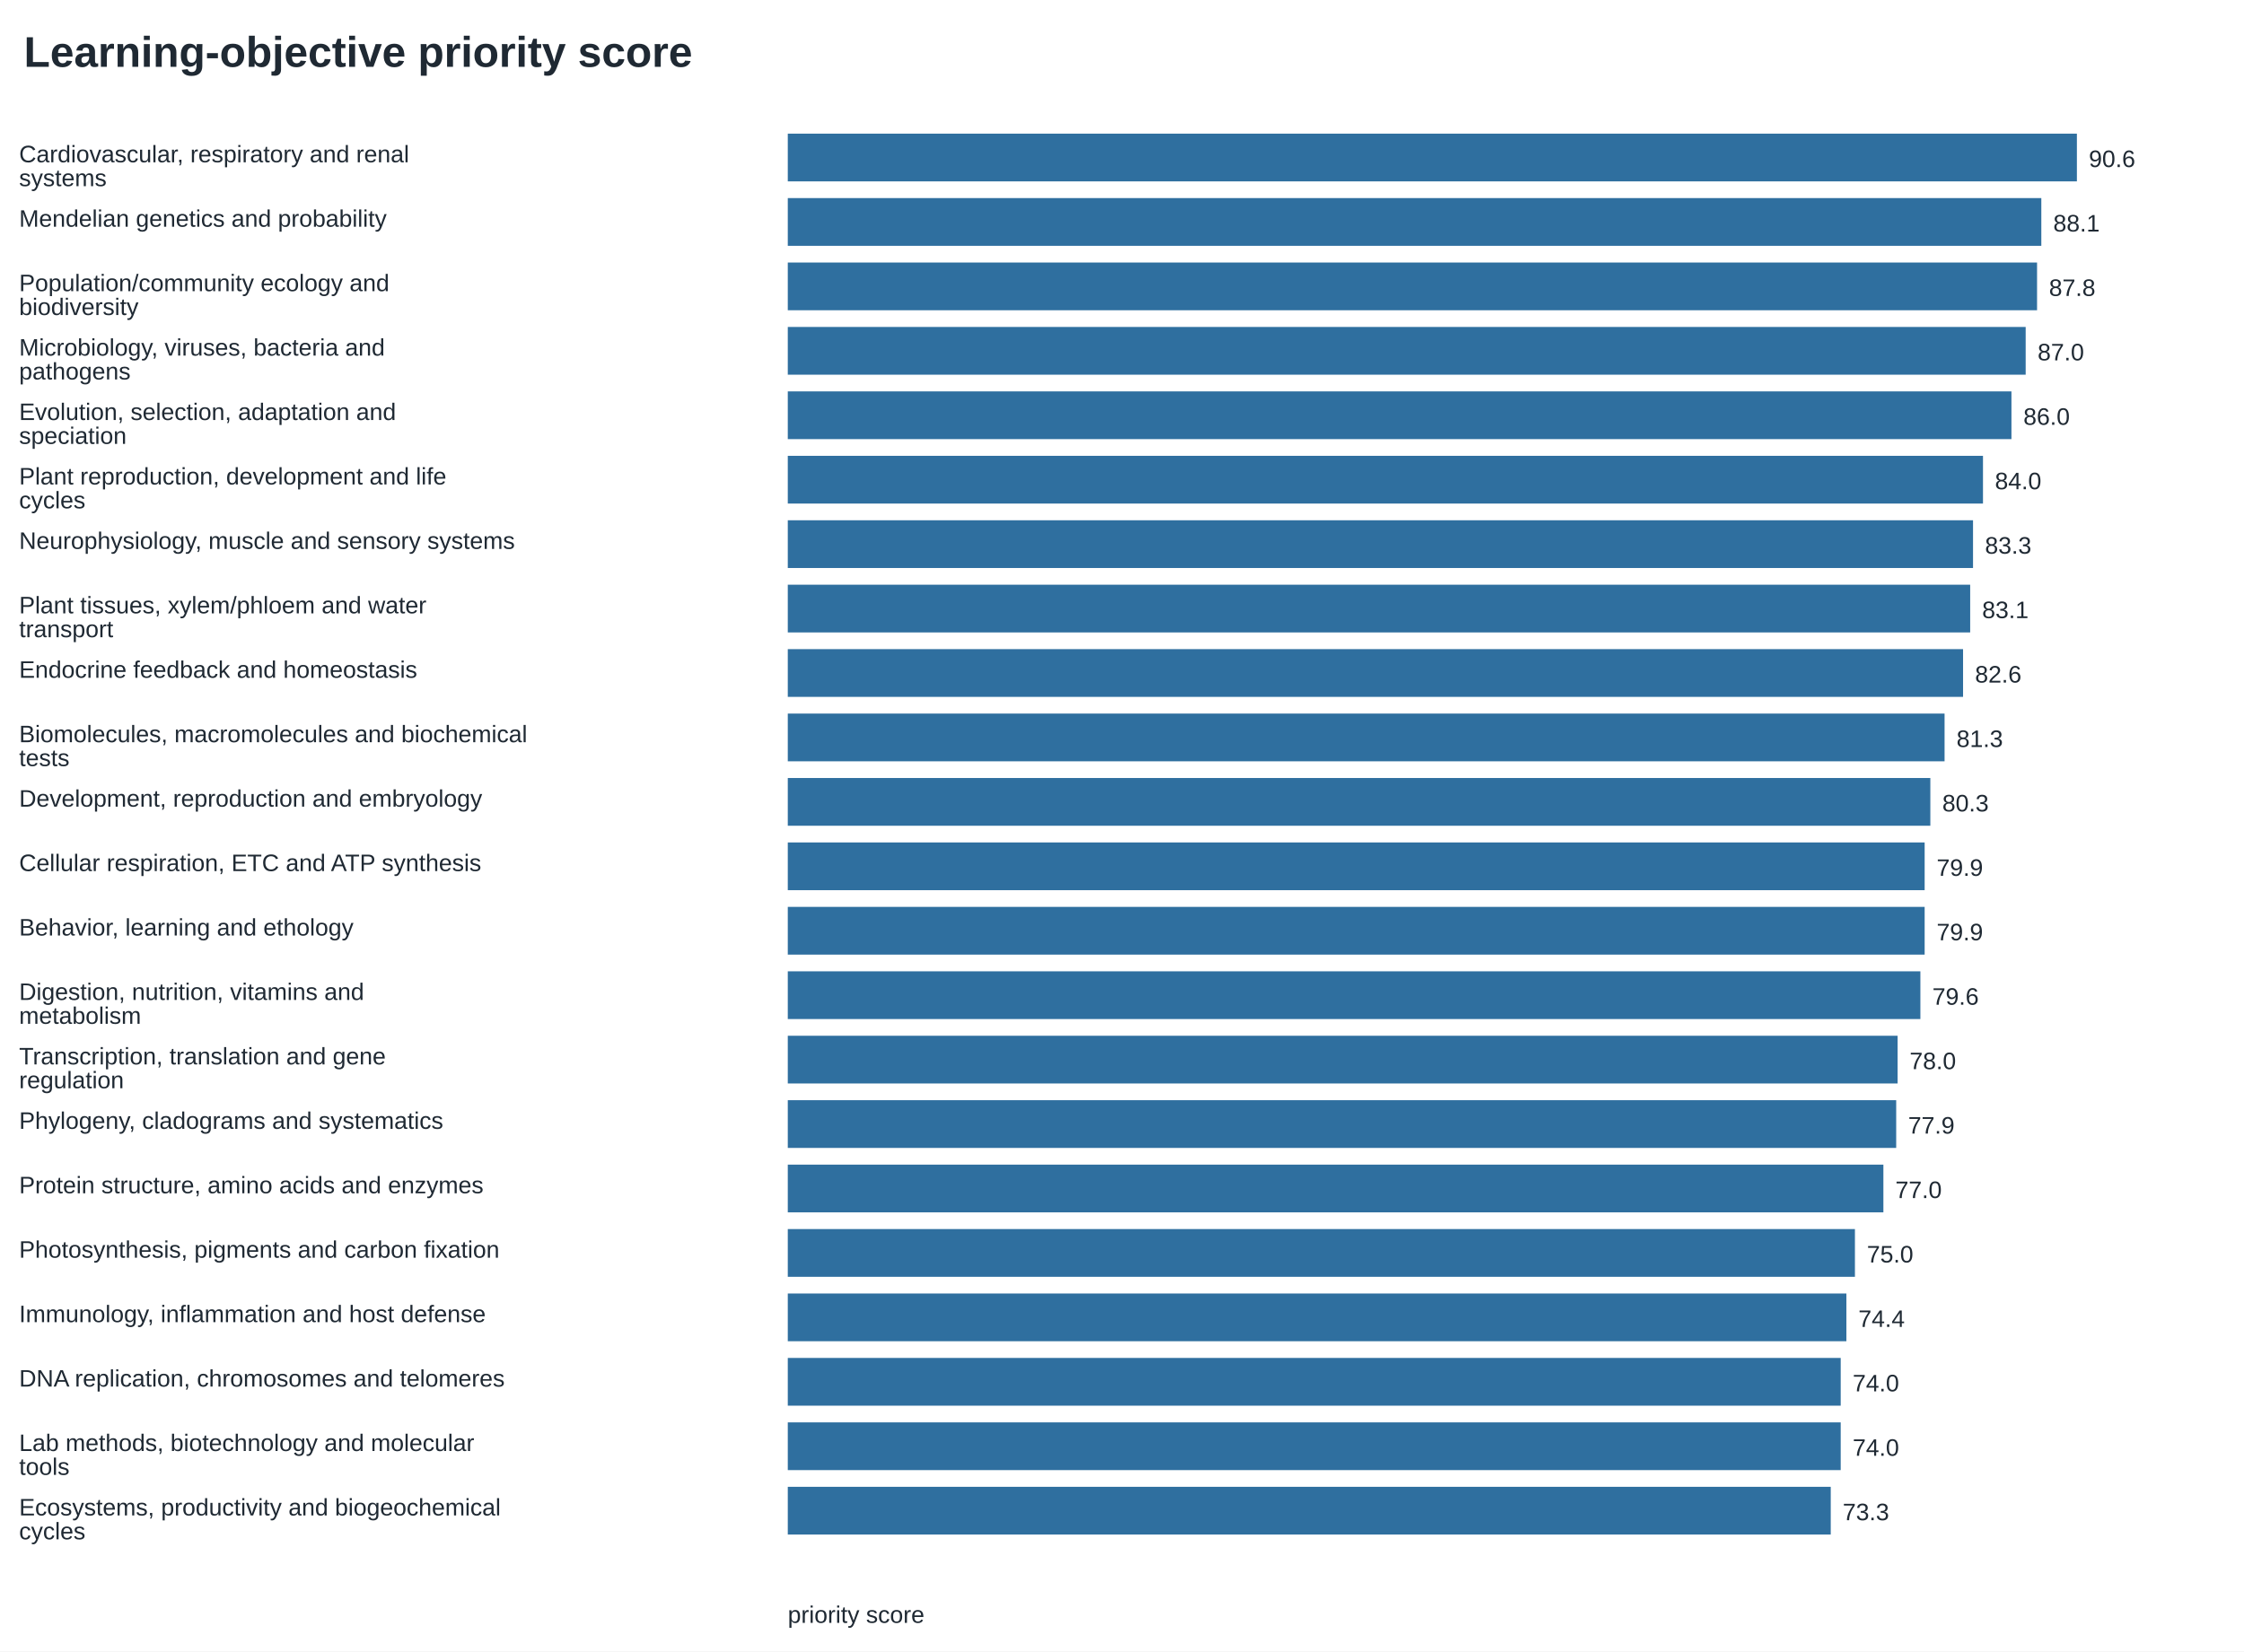
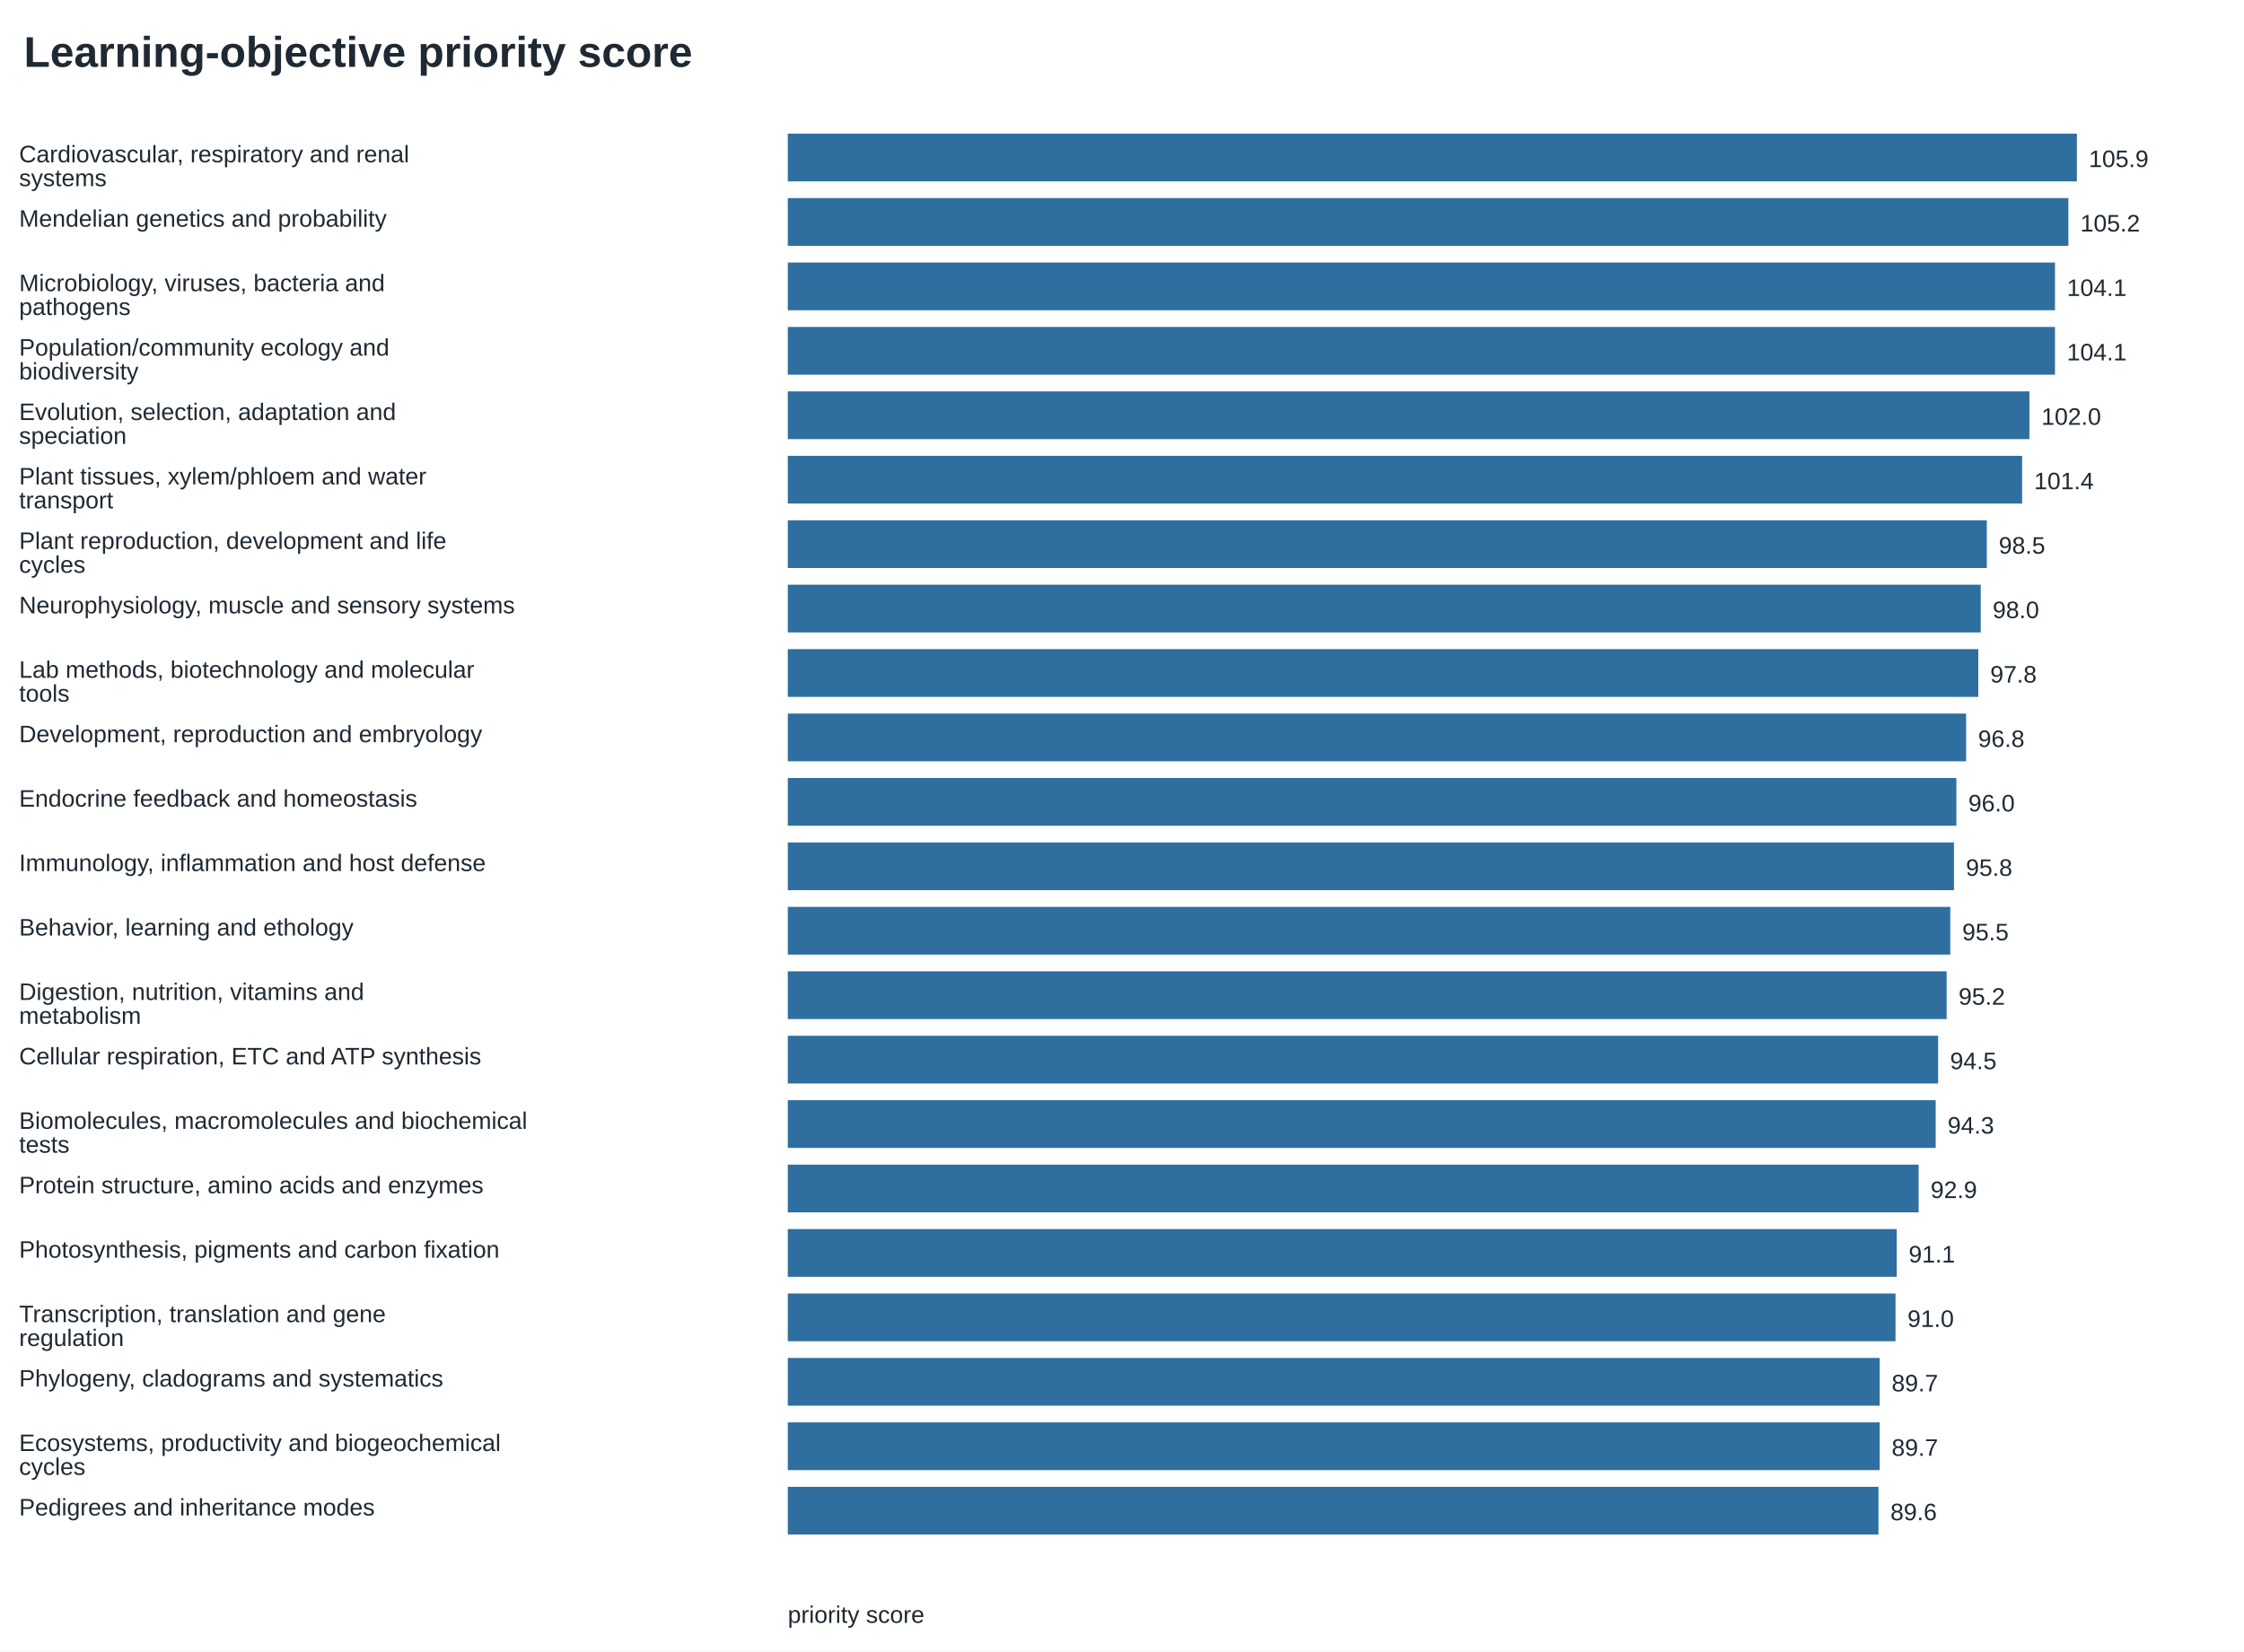
<svg xmlns="http://www.w3.org/2000/svg" width="940" height="692" viewBox="0 0 940 692">
  <style>text{font-family:Arial,Helvetica,sans-serif;font-size:12px;fill:#1f2933}.title{font-size:18px;font-weight:700}.small{font-size:10px}</style>
  <rect width="940" height="692" fill="white" />
  <text x="10" y="28" class="title">Learning-objective priority score</text>
  <text x="8" y="68" class="small">Cardiovascular, respiratory and renal</text>
  <text x="8" y="78" class="small">systems</text>
  <rect x="330" y="56" width="540.0" height="20" fill="#2f6f9f" />
-   <text x="875.0" y="70" class="small">90.6</text>
+   <text x="875.0" y="70" class="small">105.9</text>
  <text x="8" y="95" class="small">Mendelian genetics and probability</text>
-   <rect x="330" y="83" width="525.099" height="20" fill="#2f6f9f" />
-   <text x="860.099" y="97" class="small">88.1</text>
-   <text x="8" y="122" class="small">Population/community ecology and</text>
-   <text x="8" y="132" class="small">biodiversity</text>
-   <rect x="330" y="110" width="523.311" height="20" fill="#2f6f9f" />
-   <text x="858.311" y="124" class="small">87.8</text>
-   <text x="8" y="149" class="small">Microbiology, viruses, bacteria and</text>
-   <text x="8" y="159" class="small">pathogens</text>
-   <rect x="330" y="137" width="518.543" height="20" fill="#2f6f9f" />
-   <text x="853.543" y="151" class="small">87.0</text>
+   <rect x="330" y="83" width="536.431" height="20" fill="#2f6f9f" />
+   <text x="871.431" y="97" class="small">105.2</text>
+   <text x="8" y="122" class="small">Microbiology, viruses, bacteria and</text>
+   <text x="8" y="132" class="small">pathogens</text>
+   <rect x="330" y="110" width="530.822" height="20" fill="#2f6f9f" />
+   <text x="865.822" y="124" class="small">104.1</text>
+   <text x="8" y="149" class="small">Population/community ecology and</text>
+   <text x="8" y="159" class="small">biodiversity</text>
+   <rect x="330" y="137" width="530.822" height="20" fill="#2f6f9f" />
+   <text x="865.822" y="151" class="small">104.1</text>
  <text x="8" y="176" class="small">Evolution, selection, adaptation and</text>
  <text x="8" y="186" class="small">speciation</text>
-   <rect x="330" y="164" width="512.583" height="20" fill="#2f6f9f" />
-   <text x="847.583" y="178" class="small">86.0</text>
-   <text x="8" y="203" class="small">Plant reproduction, development and life</text>
-   <text x="8" y="213" class="small">cycles</text>
-   <rect x="330" y="191" width="500.662" height="20" fill="#2f6f9f" />
-   <text x="835.662" y="205" class="small">84.0</text>
-   <text x="8" y="230" class="small">Neurophysiology, muscle and sensory systems</text>
-   <rect x="330" y="218" width="496.49" height="20" fill="#2f6f9f" />
-   <text x="831.49" y="232" class="small">83.3</text>
-   <text x="8" y="257" class="small">Plant tissues, xylem/phloem and water</text>
-   <text x="8" y="267" class="small">transport</text>
-   <rect x="330" y="245" width="495.298" height="20" fill="#2f6f9f" />
-   <text x="830.298" y="259" class="small">83.1</text>
-   <text x="8" y="284" class="small">Endocrine feedback and homeostasis</text>
-   <rect x="330" y="272" width="492.318" height="20" fill="#2f6f9f" />
-   <text x="827.318" y="286" class="small">82.6</text>
-   <text x="8" y="311" class="small">Biomolecules, macromolecules and biochemical</text>
-   <text x="8" y="321" class="small">tests</text>
-   <rect x="330" y="299" width="484.57" height="20" fill="#2f6f9f" />
-   <text x="819.57" y="313" class="small">81.3</text>
-   <text x="8" y="338" class="small">Development, reproduction and embryology</text>
-   <rect x="330" y="326" width="478.609" height="20" fill="#2f6f9f" />
-   <text x="813.609" y="340" class="small">80.3</text>
-   <text x="8" y="365" class="small">Cellular respiration, ETC and ATP synthesis</text>
-   <rect x="330" y="353" width="476.225" height="20" fill="#2f6f9f" />
-   <text x="811.225" y="367" class="small">79.9</text>
+   <rect x="330" y="164" width="520.113" height="20" fill="#2f6f9f" />
+   <text x="855.113" y="178" class="small">102.0</text>
+   <text x="8" y="203" class="small">Plant tissues, xylem/phloem and water</text>
+   <text x="8" y="213" class="small">transport</text>
+   <rect x="330" y="191" width="517.054" height="20" fill="#2f6f9f" />
+   <text x="852.054" y="205" class="small">101.4</text>
+   <text x="8" y="230" class="small">Plant reproduction, development and life</text>
+   <text x="8" y="240" class="small">cycles</text>
+   <rect x="330" y="218" width="502.266" height="20" fill="#2f6f9f" />
+   <text x="837.266" y="232" class="small">98.5</text>
+   <text x="8" y="257" class="small">Neurophysiology, muscle and sensory systems</text>
+   <rect x="330" y="245" width="499.717" height="20" fill="#2f6f9f" />
+   <text x="834.717" y="259" class="small">98.0</text>
+   <text x="8" y="284" class="small">Lab methods, biotechnology and molecular</text>
+   <text x="8" y="294" class="small">tools</text>
+   <rect x="330" y="272" width="498.697" height="20" fill="#2f6f9f" />
+   <text x="833.697" y="286" class="small">97.8</text>
+   <text x="8" y="311" class="small">Development, reproduction and embryology</text>
+   <rect x="330" y="299" width="493.598" height="20" fill="#2f6f9f" />
+   <text x="828.598" y="313" class="small">96.8</text>
+   <text x="8" y="338" class="small">Endocrine feedback and homeostasis</text>
+   <rect x="330" y="326" width="489.518" height="20" fill="#2f6f9f" />
+   <text x="824.518" y="340" class="small">96.0</text>
+   <text x="8" y="365" class="small">Immunology, inflammation and host defense</text>
+   <rect x="330" y="353" width="488.499" height="20" fill="#2f6f9f" />
+   <text x="823.499" y="367" class="small">95.8</text>
  <text x="8" y="392" class="small">Behavior, learning and ethology</text>
-   <rect x="330" y="380" width="476.225" height="20" fill="#2f6f9f" />
-   <text x="811.225" y="394" class="small">79.9</text>
+   <rect x="330" y="380" width="486.969" height="20" fill="#2f6f9f" />
+   <text x="821.969" y="394" class="small">95.5</text>
  <text x="8" y="419" class="small">Digestion, nutrition, vitamins and</text>
  <text x="8" y="429" class="small">metabolism</text>
-   <rect x="330" y="407" width="474.437" height="20" fill="#2f6f9f" />
-   <text x="809.437" y="421" class="small">79.6</text>
-   <text x="8" y="446" class="small">Transcription, translation and gene</text>
-   <text x="8" y="456" class="small">regulation</text>
-   <rect x="330" y="434" width="464.901" height="20" fill="#2f6f9f" />
-   <text x="799.901" y="448" class="small">78.0</text>
-   <text x="8" y="473" class="small">Phylogeny, cladograms and systematics</text>
-   <rect x="330" y="461" width="464.305" height="20" fill="#2f6f9f" />
-   <text x="799.305" y="475" class="small">77.9</text>
+   <rect x="330" y="407" width="485.439" height="20" fill="#2f6f9f" />
+   <text x="820.439" y="421" class="small">95.2</text>
+   <text x="8" y="446" class="small">Cellular respiration, ETC and ATP synthesis</text>
+   <rect x="330" y="434" width="481.87" height="20" fill="#2f6f9f" />
+   <text x="816.87" y="448" class="small">94.5</text>
+   <text x="8" y="473" class="small">Biomolecules, macromolecules and biochemical</text>
+   <text x="8" y="483" class="small">tests</text>
+   <rect x="330" y="461" width="480.85" height="20" fill="#2f6f9f" />
+   <text x="815.85" y="475" class="small">94.3</text>
  <text x="8" y="500" class="small">Protein structure, amino acids and enzymes</text>
-   <rect x="330" y="488" width="458.94" height="20" fill="#2f6f9f" />
-   <text x="793.94" y="502" class="small">77.0</text>
+   <rect x="330" y="488" width="473.711" height="20" fill="#2f6f9f" />
+   <text x="808.711" y="502" class="small">92.9</text>
  <text x="8" y="527" class="small">Photosynthesis, pigments and carbon fixation</text>
-   <rect x="330" y="515" width="447.02" height="20" fill="#2f6f9f" />
-   <text x="782.02" y="529" class="small">75.0</text>
-   <text x="8" y="554" class="small">Immunology, inflammation and host defense</text>
-   <rect x="330" y="542" width="443.444" height="20" fill="#2f6f9f" />
-   <text x="778.444" y="556" class="small">74.4</text>
-   <text x="8" y="581" class="small">DNA replication, chromosomes and telomeres</text>
-   <rect x="330" y="569" width="441.06" height="20" fill="#2f6f9f" />
-   <text x="776.06" y="583" class="small">74.0</text>
-   <text x="8" y="608" class="small">Lab methods, biotechnology and molecular</text>
-   <text x="8" y="618" class="small">tools</text>
-   <rect x="330" y="596" width="441.06" height="20" fill="#2f6f9f" />
-   <text x="776.06" y="610" class="small">74.0</text>
-   <text x="8" y="635" class="small">Ecosystems, productivity and biogeochemical</text>
-   <text x="8" y="645" class="small">cycles</text>
-   <rect x="330" y="623" width="436.887" height="20" fill="#2f6f9f" />
-   <text x="771.887" y="637" class="small">73.3</text>
+   <rect x="330" y="515" width="464.533" height="20" fill="#2f6f9f" />
+   <text x="799.533" y="529" class="small">91.1</text>
+   <text x="8" y="554" class="small">Transcription, translation and gene</text>
+   <text x="8" y="564" class="small">regulation</text>
+   <rect x="330" y="542" width="464.023" height="20" fill="#2f6f9f" />
+   <text x="799.023" y="556" class="small">91.0</text>
+   <text x="8" y="581" class="small">Phylogeny, cladograms and systematics</text>
+   <rect x="330" y="569" width="457.394" height="20" fill="#2f6f9f" />
+   <text x="792.394" y="583" class="small">89.7</text>
+   <text x="8" y="608" class="small">Ecosystems, productivity and biogeochemical</text>
+   <text x="8" y="618" class="small">cycles</text>
+   <rect x="330" y="596" width="457.394" height="20" fill="#2f6f9f" />
+   <text x="792.394" y="610" class="small">89.7</text>
+   <text x="8" y="635" class="small">Pedigrees and inheritance modes</text>
+   <rect x="330" y="623" width="456.884" height="20" fill="#2f6f9f" />
+   <text x="791.884" y="637" class="small">89.6</text>
  <text x="330" y="680" class="small">priority score</text>
</svg>
